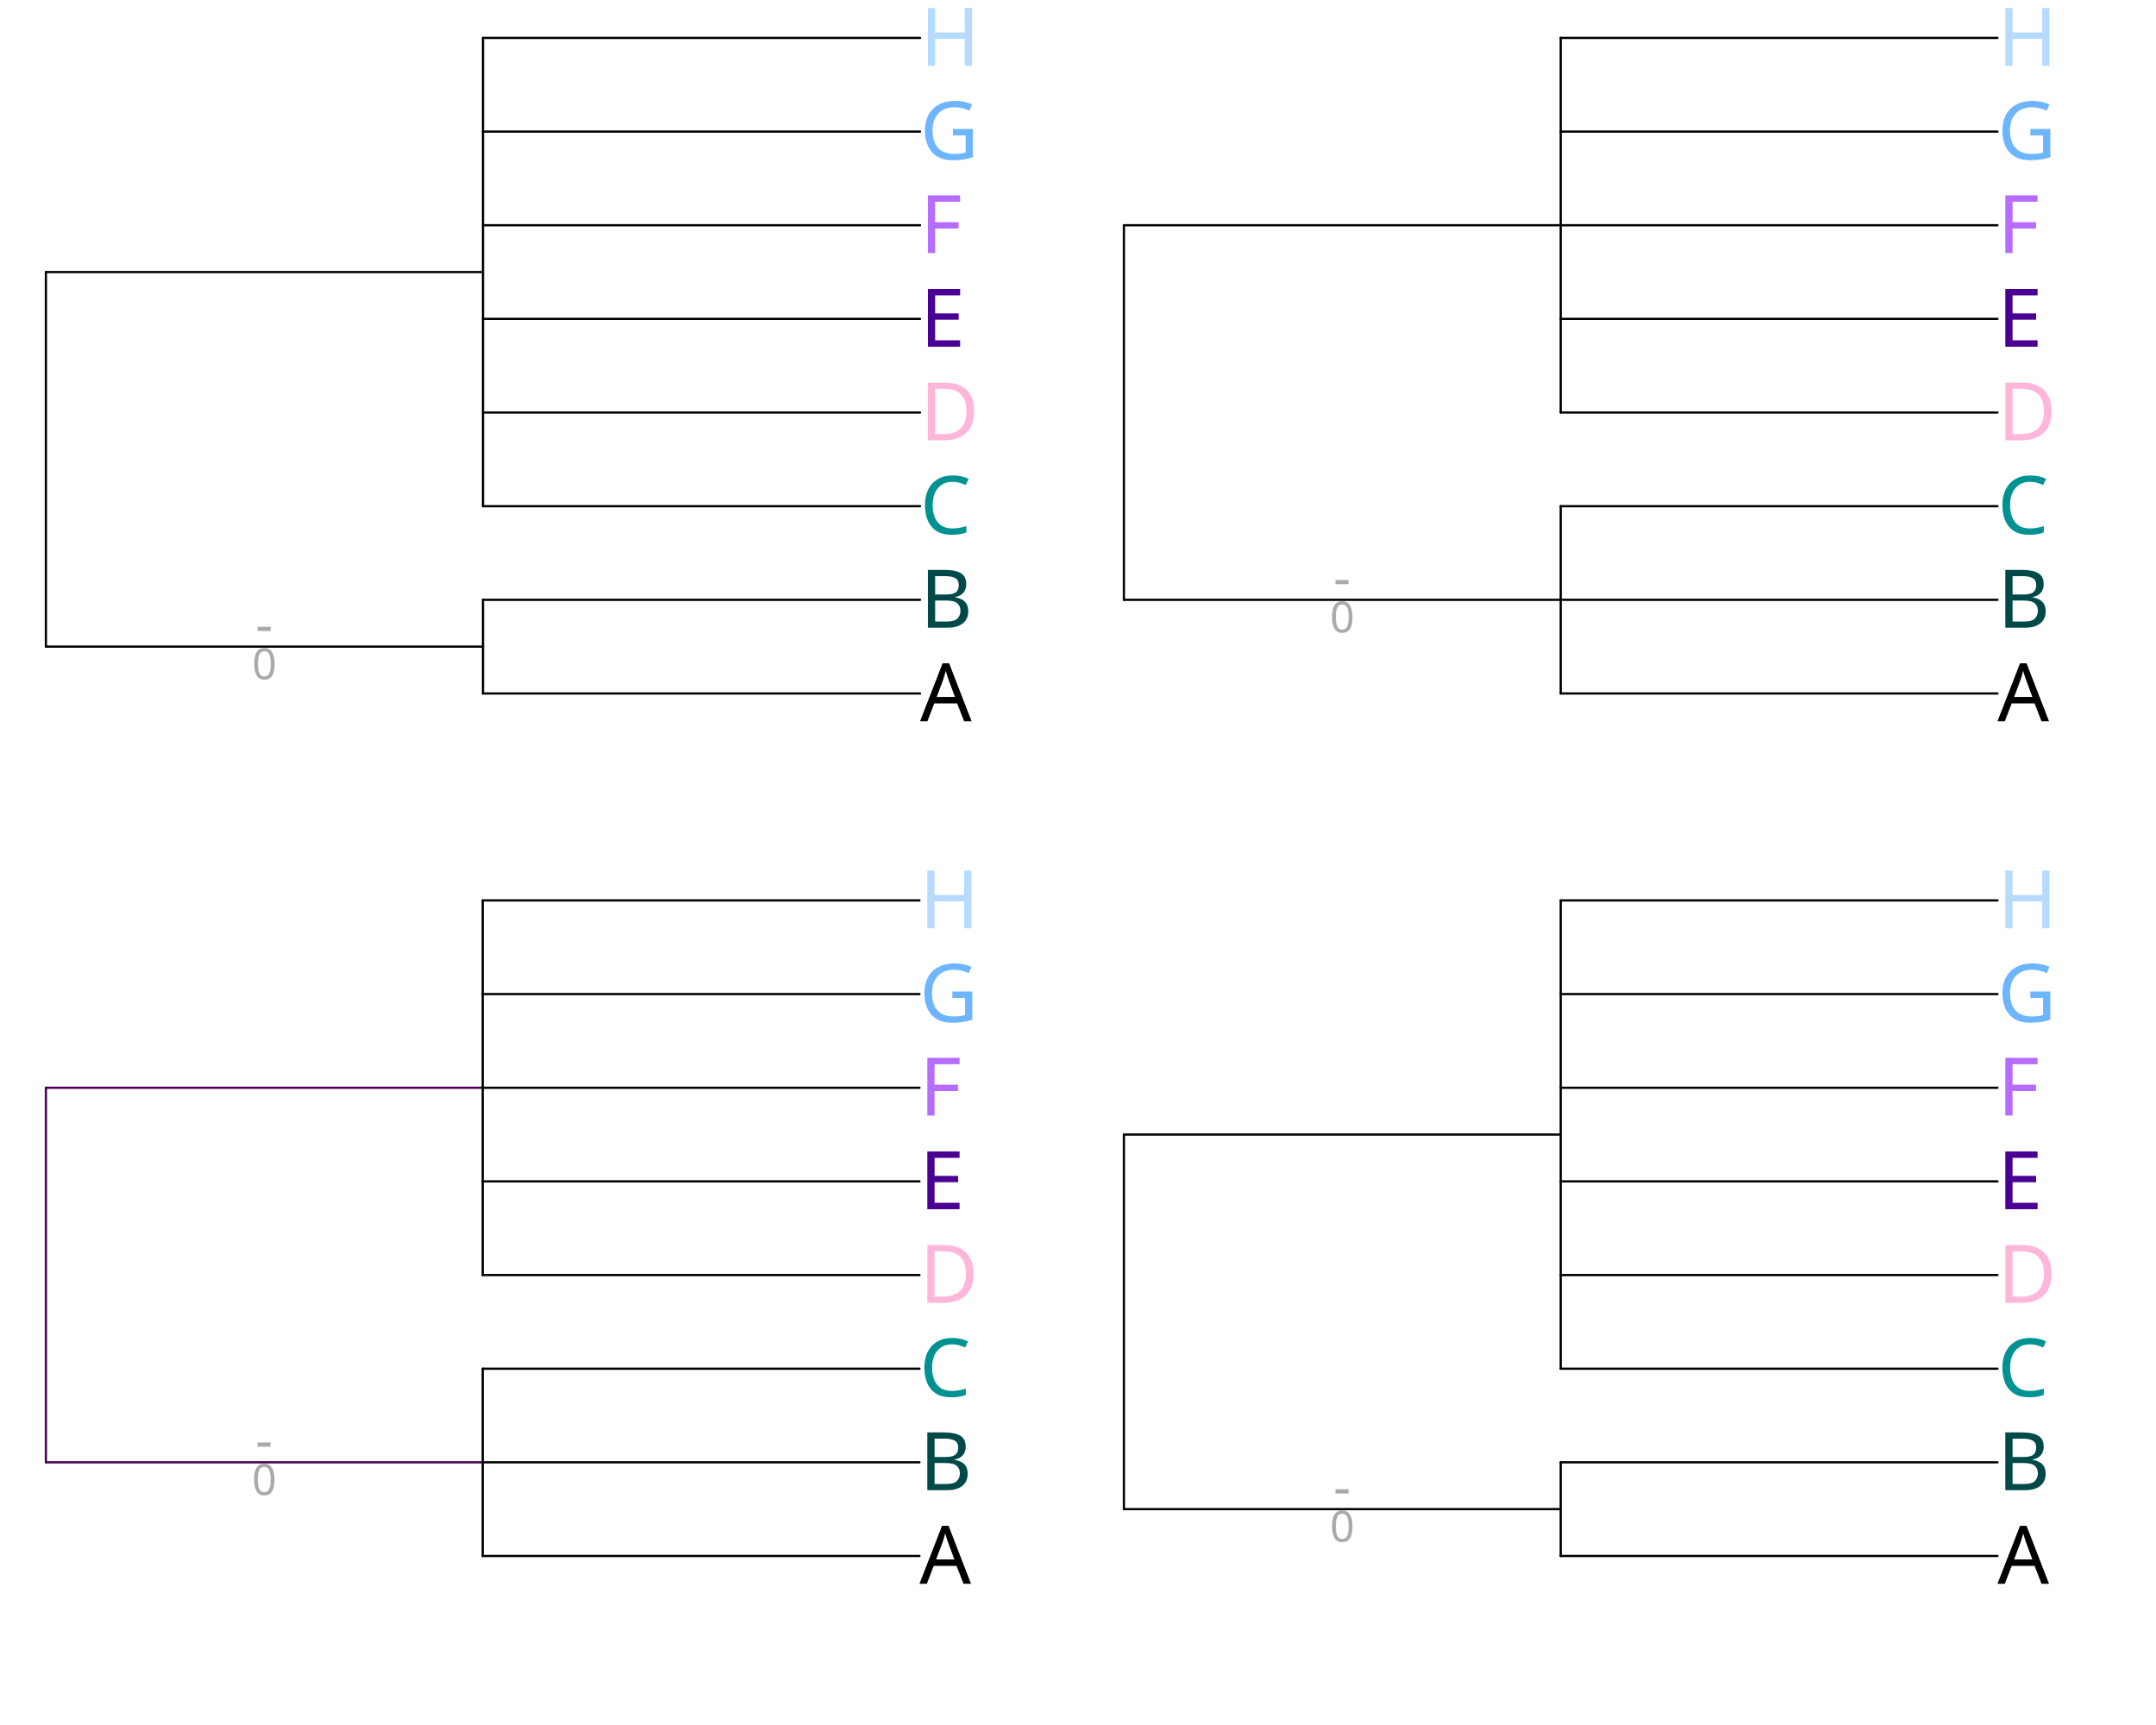
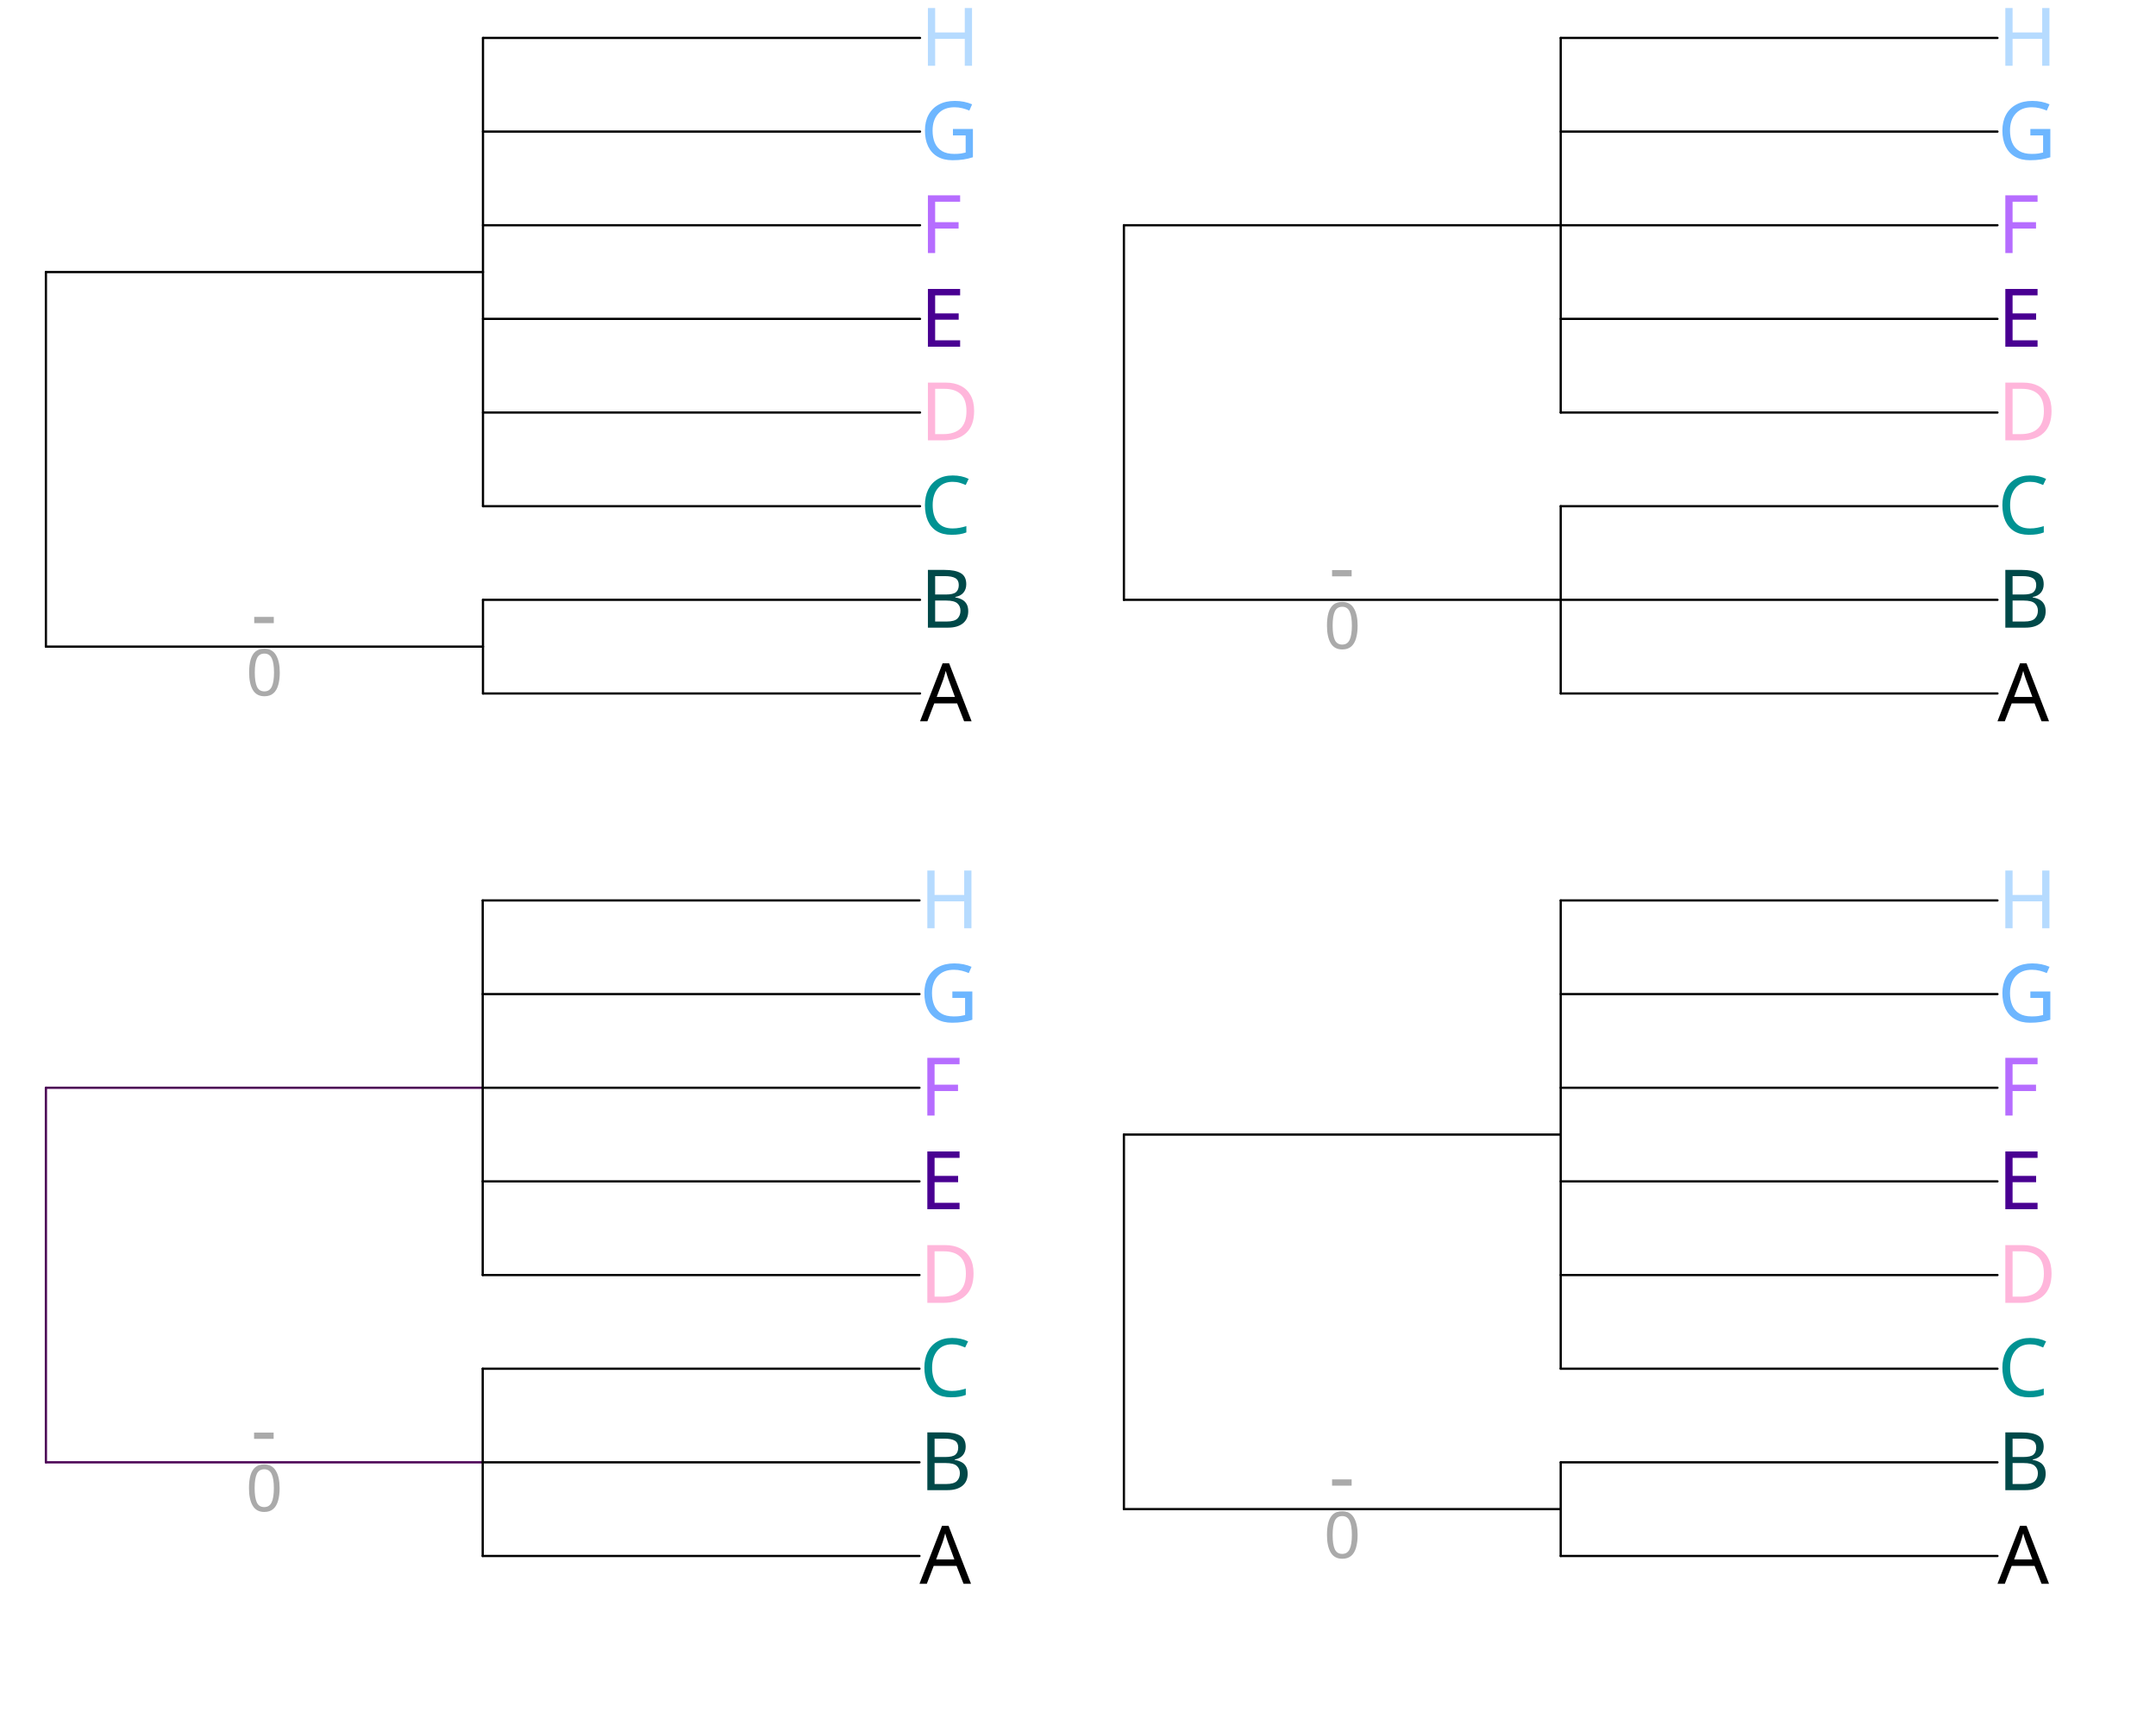
<svg xmlns="http://www.w3.org/2000/svg" class="svglite" data-engine-version="2.0" width="720.00pt" height="576.00pt" viewBox="0 0 720.00 576.00">
  <defs>
    <style type="text/css">
    .svglite line, .svglite polyline, .svglite polygon, .svglite path, .svglite rect, .svglite circle {
      fill: none;
      stroke: #000000;
      stroke-linecap: round;
      stroke-linejoin: round;
      stroke-miterlimit: 10.00;
    }
  </style>
  </defs>
  <rect width="100%" height="100%" style="stroke: none; fill: #FFFFFF;" />
  <defs>
    <clipPath id="cpMC4wMHw3MjAuMDB8MC4wMHw1NzYuMDA=">
      <rect x="0.00" y="0.00" width="720.00" height="576.00" />
    </clipPath>
  </defs>
  <g clip-path="url(#cpMC4wMHw3MjAuMDB8MC4wMHw1NzYuMDA=)">
</g>
  <defs>
    <clipPath id="cpMC4wMHwzNjAuMDB8MC4wMHwyODguMDA=">
      <rect x="0.00" y="0.00" width="360.00" height="288.00" />
    </clipPath>
  </defs>
  <g clip-path="url(#cpMC4wMHwzNjAuMDB8MC4wMHwyODguMDA=)">
</g>
  <defs>
    <clipPath id="cpMi4xNnwzNTcuODR8Mi4xNnwyODUuODQ=">
      <rect x="2.16" y="2.16" width="355.68" height="283.68" />
    </clipPath>
  </defs>
  <g clip-path="url(#cpMi4xNnwzNTcuODR8Mi4xNnwyODUuODQ=)">
    <line x1="15.33" y1="215.92" x2="161.29" y2="215.92" style="stroke-width: 0.75;" />
    <line x1="161.29" y1="231.56" x2="307.25" y2="231.56" style="stroke-width: 0.75;" />
    <line x1="161.29" y1="200.29" x2="307.25" y2="200.29" style="stroke-width: 0.75;" />
    <line x1="15.33" y1="90.84" x2="161.29" y2="90.84" style="stroke-width: 0.75;" />
    <line x1="161.29" y1="169.02" x2="307.25" y2="169.02" style="stroke-width: 0.75;" />
    <line x1="161.29" y1="137.75" x2="307.25" y2="137.75" style="stroke-width: 0.75;" />
    <line x1="161.29" y1="106.48" x2="307.25" y2="106.48" style="stroke-width: 0.75;" />
    <line x1="161.29" y1="75.21" x2="307.25" y2="75.21" style="stroke-width: 0.75;" />
    <line x1="161.29" y1="43.94" x2="307.25" y2="43.94" style="stroke-width: 0.75;" />
    <line x1="161.29" y1="12.67" x2="307.25" y2="12.67" style="stroke-width: 0.75;" />
    <line x1="15.33" y1="215.92" x2="15.33" y2="90.84" style="stroke-width: 0.75;" />
    <line x1="161.29" y1="231.56" x2="161.29" y2="200.29" style="stroke-width: 0.75;" />
    <line x1="161.29" y1="169.02" x2="161.29" y2="12.67" style="stroke-width: 0.75;" />
    <text x="307.25" y="240.85" style="font-size: 27.00px; font-family: sans;" textLength="18.01px" lengthAdjust="spacingAndGlyphs">A</text>
    <text x="307.25" y="209.58" style="font-size: 27.00px; fill: #004949; font-family: sans;" textLength="18.01px" lengthAdjust="spacingAndGlyphs">B</text>
    <text x="307.25" y="178.31" style="font-size: 27.00px; fill: #009292; font-family: sans;" textLength="19.50px" lengthAdjust="spacingAndGlyphs">C</text>
    <text x="307.25" y="147.04" style="font-size: 27.00px; fill: #FFB6DB; font-family: sans;" textLength="19.50px" lengthAdjust="spacingAndGlyphs">D</text>
    <text x="307.25" y="115.77" style="font-size: 27.00px; fill: #490092; font-family: sans;" textLength="18.01px" lengthAdjust="spacingAndGlyphs">E</text>
    <text x="307.25" y="84.50" style="font-size: 27.00px; fill: #B66DFF; font-family: sans;" textLength="16.49px" lengthAdjust="spacingAndGlyphs">F</text>
    <text x="307.25" y="53.24" style="font-size: 27.00px; fill: #6DB6FF; font-family: sans;" textLength="21.01px" lengthAdjust="spacingAndGlyphs">G</text>
    <text x="307.25" y="21.96" style="font-size: 27.00px; fill: #B6DBFF; font-family: sans;" textLength="19.50px" lengthAdjust="spacingAndGlyphs">H</text>
-     <text x="85.32" y="214.82" style="font-size: 18.00px; fill: #AAAAAA; font-family: sans;" textLength="5.99px" lengthAdjust="spacingAndGlyphs">-</text>
-     <text x="88.31" y="226.82" text-anchor="middle" style="font-size: 14.40px; fill: #AAAAAA; font-family: sans;" textLength="8.01px" lengthAdjust="spacingAndGlyphs">0</text>
+     <text x="83.82" y="214.27" style="font-size: 27.00px; fill: #AAAAAA; font-family: sans;" textLength="8.99px" lengthAdjust="spacingAndGlyphs">-</text>
+     <text x="88.31" y="232.27" text-anchor="middle" style="font-size: 21.60px; fill: #AAAAAA; font-family: sans;" textLength="12.01px" lengthAdjust="spacingAndGlyphs">0</text>
  </g>
  <defs>
    <clipPath id="cpMzYyLjE2fDcxNy44NHwyLjE2fDI4NS44NA==">
      <rect x="362.16" y="2.16" width="355.68" height="283.68" />
    </clipPath>
  </defs>
  <g clip-path="url(#cpMzYyLjE2fDcxNy44NHwyLjE2fDI4NS44NA==)">
</g>
  <defs>
    <clipPath id="cpMzYwLjAwfDcyMC4wMHwwLjAwfDI4OC4wMA==">
      <rect x="360.00" y="0.00" width="360.00" height="288.00" />
    </clipPath>
  </defs>
  <g clip-path="url(#cpMzYwLjAwfDcyMC4wMHwwLjAwfDI4OC4wMA==)">
</g>
  <g clip-path="url(#cpMzYyLjE2fDcxNy44NHwyLjE2fDI4NS44NA==)">
    <line x1="375.33" y1="200.29" x2="521.20" y2="200.29" style="stroke-width: 0.75;" />
    <line x1="521.20" y1="231.56" x2="667.06" y2="231.56" style="stroke-width: 0.75;" />
    <line x1="521.20" y1="200.29" x2="667.06" y2="200.29" style="stroke-width: 0.75;" />
    <line x1="521.20" y1="169.02" x2="667.06" y2="169.02" style="stroke-width: 0.75;" />
    <line x1="375.33" y1="75.21" x2="521.20" y2="75.21" style="stroke-width: 0.75;" />
    <line x1="521.20" y1="137.75" x2="667.06" y2="137.75" style="stroke-width: 0.75;" />
    <line x1="521.20" y1="106.48" x2="667.06" y2="106.48" style="stroke-width: 0.75;" />
    <line x1="521.20" y1="75.21" x2="667.06" y2="75.21" style="stroke-width: 0.75;" />
    <line x1="521.20" y1="43.94" x2="667.06" y2="43.94" style="stroke-width: 0.75;" />
    <line x1="521.20" y1="12.67" x2="667.06" y2="12.67" style="stroke-width: 0.75;" />
    <line x1="375.33" y1="200.29" x2="375.33" y2="75.21" style="stroke-width: 0.75;" />
    <line x1="521.20" y1="231.56" x2="521.20" y2="169.02" style="stroke-width: 0.75;" />
    <line x1="521.20" y1="137.75" x2="521.20" y2="12.67" style="stroke-width: 0.75;" />
    <text x="667.06" y="240.85" style="font-size: 27.00px; font-family: sans;" textLength="18.01px" lengthAdjust="spacingAndGlyphs">A</text>
    <text x="667.06" y="209.58" style="font-size: 27.00px; fill: #004949; font-family: sans;" textLength="18.01px" lengthAdjust="spacingAndGlyphs">B</text>
    <text x="667.06" y="178.31" style="font-size: 27.00px; fill: #009292; font-family: sans;" textLength="19.50px" lengthAdjust="spacingAndGlyphs">C</text>
    <text x="667.06" y="147.04" style="font-size: 27.00px; fill: #FFB6DB; font-family: sans;" textLength="19.50px" lengthAdjust="spacingAndGlyphs">D</text>
    <text x="667.06" y="115.77" style="font-size: 27.00px; fill: #490092; font-family: sans;" textLength="18.01px" lengthAdjust="spacingAndGlyphs">E</text>
    <text x="667.06" y="84.50" style="font-size: 27.00px; fill: #B66DFF; font-family: sans;" textLength="16.49px" lengthAdjust="spacingAndGlyphs">F</text>
    <text x="667.06" y="53.24" style="font-size: 27.00px; fill: #6DB6FF; font-family: sans;" textLength="21.01px" lengthAdjust="spacingAndGlyphs">G</text>
    <text x="667.06" y="21.96" style="font-size: 27.00px; fill: #B6DBFF; font-family: sans;" textLength="19.50px" lengthAdjust="spacingAndGlyphs">H</text>
-     <text x="445.27" y="199.19" style="font-size: 18.00px; fill: #AAAAAA; font-family: sans;" textLength="5.99px" lengthAdjust="spacingAndGlyphs">-</text>
-     <text x="448.26" y="211.19" text-anchor="middle" style="font-size: 14.40px; fill: #AAAAAA; font-family: sans;" textLength="8.01px" lengthAdjust="spacingAndGlyphs">0</text>
+     <text x="443.77" y="198.64" style="font-size: 27.00px; fill: #AAAAAA; font-family: sans;" textLength="8.99px" lengthAdjust="spacingAndGlyphs">-</text>
+     <text x="448.26" y="216.64" text-anchor="middle" style="font-size: 21.60px; fill: #AAAAAA; font-family: sans;" textLength="12.01px" lengthAdjust="spacingAndGlyphs">0</text>
  </g>
  <defs>
    <clipPath id="cpMi4xNnwzNTcuODR8MjkwLjE2fDU3My44NA==">
      <rect x="2.16" y="290.16" width="355.68" height="283.68" />
    </clipPath>
  </defs>
  <g clip-path="url(#cpMi4xNnwzNTcuODR8MjkwLjE2fDU3My44NA==)">
</g>
  <defs>
    <clipPath id="cpMC4wMHwzNjAuMDB8Mjg4LjAwfDU3Ni4wMA==">
      <rect x="0.00" y="288.00" width="360.00" height="288.00" />
    </clipPath>
  </defs>
  <g clip-path="url(#cpMC4wMHwzNjAuMDB8Mjg4LjAwfDU3Ni4wMA==)">
</g>
  <g clip-path="url(#cpMi4xNnwzNTcuODR8MjkwLjE2fDU3My44NA==)">
    <line x1="15.33" y1="488.29" x2="161.20" y2="488.29" style="stroke-width: 0.75; stroke: #4B0055;" />
    <line x1="161.20" y1="519.56" x2="307.06" y2="519.56" style="stroke-width: 0.75;" />
    <line x1="161.20" y1="488.29" x2="307.06" y2="488.29" style="stroke-width: 0.75;" />
    <line x1="161.20" y1="457.02" x2="307.06" y2="457.02" style="stroke-width: 0.75;" />
    <line x1="15.33" y1="363.21" x2="161.20" y2="363.21" style="stroke-width: 0.75; stroke: #4B0055;" />
    <line x1="161.20" y1="425.75" x2="307.06" y2="425.75" style="stroke-width: 0.75;" />
    <line x1="161.20" y1="394.48" x2="307.06" y2="394.48" style="stroke-width: 0.75;" />
    <line x1="161.20" y1="363.21" x2="307.06" y2="363.21" style="stroke-width: 0.75;" />
    <line x1="161.20" y1="331.94" x2="307.06" y2="331.94" style="stroke-width: 0.75;" />
    <line x1="161.20" y1="300.67" x2="307.06" y2="300.67" style="stroke-width: 0.75;" />
    <line x1="15.33" y1="488.29" x2="15.33" y2="363.21" style="stroke-width: 0.75; stroke: #4B0055;" />
    <line x1="161.20" y1="519.56" x2="161.20" y2="457.02" style="stroke-width: 0.75;" />
    <line x1="161.20" y1="425.75" x2="161.20" y2="300.67" style="stroke-width: 0.75;" />
    <text x="307.06" y="528.85" style="font-size: 27.00px; font-family: sans;" textLength="18.01px" lengthAdjust="spacingAndGlyphs">A</text>
    <text x="307.06" y="497.58" style="font-size: 27.00px; fill: #004949; font-family: sans;" textLength="18.01px" lengthAdjust="spacingAndGlyphs">B</text>
    <text x="307.06" y="466.31" style="font-size: 27.00px; fill: #009292; font-family: sans;" textLength="19.50px" lengthAdjust="spacingAndGlyphs">C</text>
    <text x="307.06" y="435.04" style="font-size: 27.00px; fill: #FFB6DB; font-family: sans;" textLength="19.50px" lengthAdjust="spacingAndGlyphs">D</text>
    <text x="307.06" y="403.77" style="font-size: 27.00px; fill: #490092; font-family: sans;" textLength="18.01px" lengthAdjust="spacingAndGlyphs">E</text>
    <text x="307.06" y="372.50" style="font-size: 27.00px; fill: #B66DFF; font-family: sans;" textLength="16.49px" lengthAdjust="spacingAndGlyphs">F</text>
    <text x="307.06" y="341.24" style="font-size: 27.00px; fill: #6DB6FF; font-family: sans;" textLength="21.01px" lengthAdjust="spacingAndGlyphs">G</text>
    <text x="307.06" y="309.96" style="font-size: 27.00px; fill: #B6DBFF; font-family: sans;" textLength="19.50px" lengthAdjust="spacingAndGlyphs">H</text>
-     <text x="85.27" y="487.19" style="font-size: 18.00px; fill: #AAAAAA; font-family: sans;" textLength="5.99px" lengthAdjust="spacingAndGlyphs">-</text>
-     <text x="88.26" y="499.19" text-anchor="middle" style="font-size: 14.40px; fill: #AAAAAA; font-family: sans;" textLength="8.01px" lengthAdjust="spacingAndGlyphs">0</text>
+     <text x="83.77" y="486.64" style="font-size: 27.00px; fill: #AAAAAA; font-family: sans;" textLength="8.99px" lengthAdjust="spacingAndGlyphs">-</text>
+     <text x="88.26" y="504.64" text-anchor="middle" style="font-size: 21.60px; fill: #AAAAAA; font-family: sans;" textLength="12.01px" lengthAdjust="spacingAndGlyphs">0</text>
  </g>
  <defs>
    <clipPath id="cpMzYyLjE2fDcxNy44NHwyOTAuMTZ8NTczLjg0">
      <rect x="362.16" y="290.16" width="355.68" height="283.68" />
    </clipPath>
  </defs>
  <g clip-path="url(#cpMzYyLjE2fDcxNy44NHwyOTAuMTZ8NTczLjg0)">
</g>
  <defs>
    <clipPath id="cpMzYwLjAwfDcyMC4wMHwyODguMDB8NTc2LjAw">
      <rect x="360.00" y="288.00" width="360.00" height="288.00" />
    </clipPath>
  </defs>
  <g clip-path="url(#cpMzYwLjAwfDcyMC4wMHwyODguMDB8NTc2LjAw)">
</g>
  <g clip-path="url(#cpMzYyLjE2fDcxNy44NHwyOTAuMTZ8NTczLjg0)">
    <line x1="375.33" y1="503.92" x2="521.20" y2="503.92" style="stroke-width: 0.75;" />
    <line x1="521.20" y1="519.56" x2="667.06" y2="519.56" style="stroke-width: 0.75;" />
    <line x1="521.20" y1="488.29" x2="667.06" y2="488.29" style="stroke-width: 0.75;" />
    <line x1="375.33" y1="378.84" x2="521.20" y2="378.84" style="stroke-width: 0.75;" />
    <line x1="521.20" y1="457.02" x2="667.06" y2="457.02" style="stroke-width: 0.75;" />
    <line x1="521.20" y1="425.75" x2="667.06" y2="425.75" style="stroke-width: 0.75;" />
    <line x1="521.20" y1="394.48" x2="667.06" y2="394.48" style="stroke-width: 0.75;" />
    <line x1="521.20" y1="363.21" x2="667.06" y2="363.21" style="stroke-width: 0.75;" />
    <line x1="521.20" y1="331.94" x2="667.06" y2="331.94" style="stroke-width: 0.75;" />
    <line x1="521.20" y1="300.67" x2="667.06" y2="300.67" style="stroke-width: 0.75;" />
    <line x1="375.33" y1="503.92" x2="375.33" y2="378.84" style="stroke-width: 0.75;" />
    <line x1="521.20" y1="519.56" x2="521.20" y2="488.29" style="stroke-width: 0.75;" />
    <line x1="521.20" y1="457.02" x2="521.20" y2="300.67" style="stroke-width: 0.75;" />
    <text x="667.06" y="528.85" style="font-size: 27.00px; font-family: sans;" textLength="18.01px" lengthAdjust="spacingAndGlyphs">A</text>
    <text x="667.06" y="497.58" style="font-size: 27.00px; fill: #004949; font-family: sans;" textLength="18.01px" lengthAdjust="spacingAndGlyphs">B</text>
    <text x="667.06" y="466.31" style="font-size: 27.00px; fill: #009292; font-family: sans;" textLength="19.50px" lengthAdjust="spacingAndGlyphs">C</text>
    <text x="667.06" y="435.04" style="font-size: 27.00px; fill: #FFB6DB; font-family: sans;" textLength="19.50px" lengthAdjust="spacingAndGlyphs">D</text>
    <text x="667.06" y="403.77" style="font-size: 27.00px; fill: #490092; font-family: sans;" textLength="18.01px" lengthAdjust="spacingAndGlyphs">E</text>
    <text x="667.06" y="372.50" style="font-size: 27.00px; fill: #B66DFF; font-family: sans;" textLength="16.49px" lengthAdjust="spacingAndGlyphs">F</text>
    <text x="667.06" y="341.24" style="font-size: 27.00px; fill: #6DB6FF; font-family: sans;" textLength="21.01px" lengthAdjust="spacingAndGlyphs">G</text>
    <text x="667.06" y="309.96" style="font-size: 27.00px; fill: #B6DBFF; font-family: sans;" textLength="19.50px" lengthAdjust="spacingAndGlyphs">H</text>
-     <text x="445.27" y="502.82" style="font-size: 18.00px; fill: #AAAAAA; font-family: sans;" textLength="5.99px" lengthAdjust="spacingAndGlyphs">-</text>
-     <text x="448.26" y="514.82" text-anchor="middle" style="font-size: 14.40px; fill: #AAAAAA; font-family: sans;" textLength="8.01px" lengthAdjust="spacingAndGlyphs">0</text>
+     <text x="443.77" y="502.27" style="font-size: 27.00px; fill: #AAAAAA; font-family: sans;" textLength="8.99px" lengthAdjust="spacingAndGlyphs">-</text>
+     <text x="448.26" y="520.27" text-anchor="middle" style="font-size: 21.60px; fill: #AAAAAA; font-family: sans;" textLength="12.01px" lengthAdjust="spacingAndGlyphs">0</text>
  </g>
</svg>
